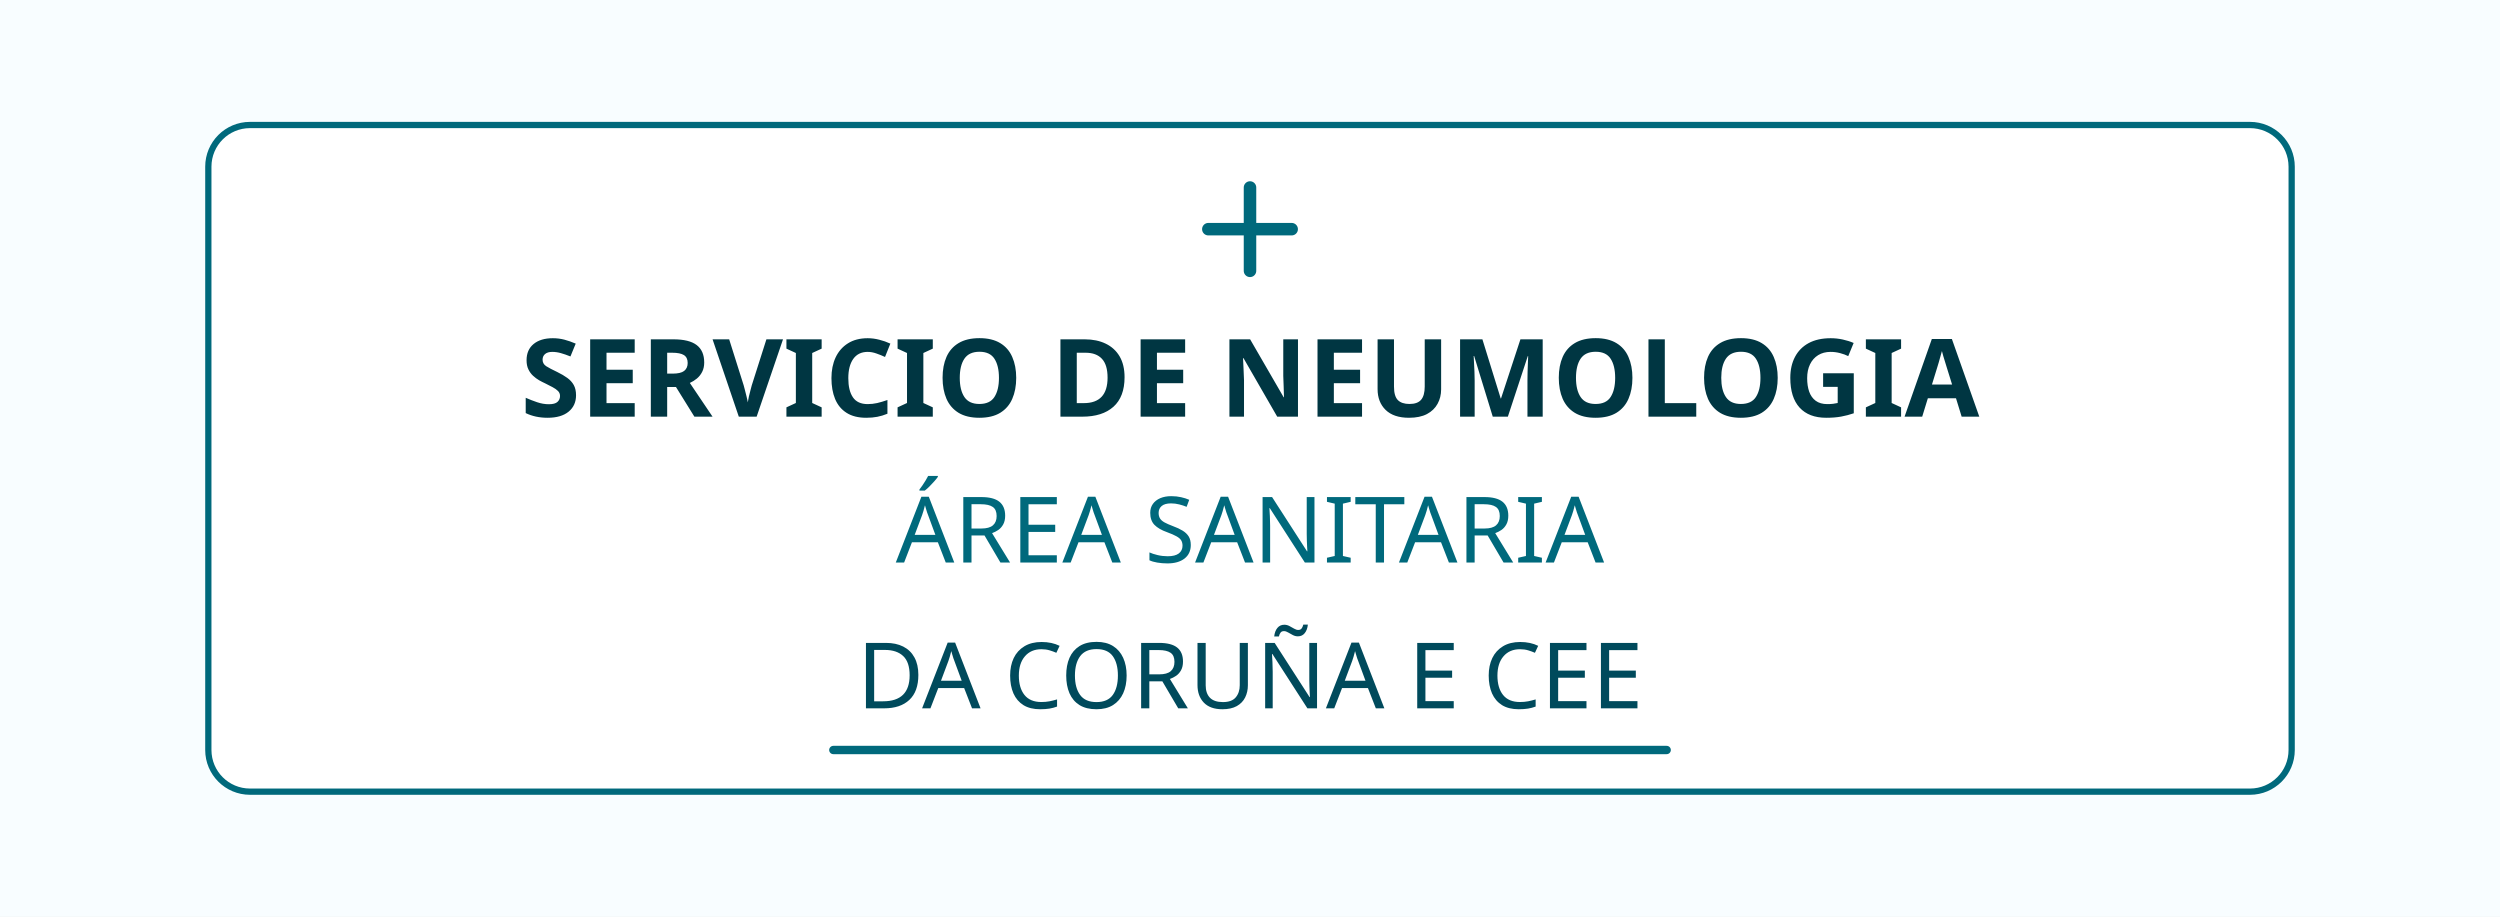
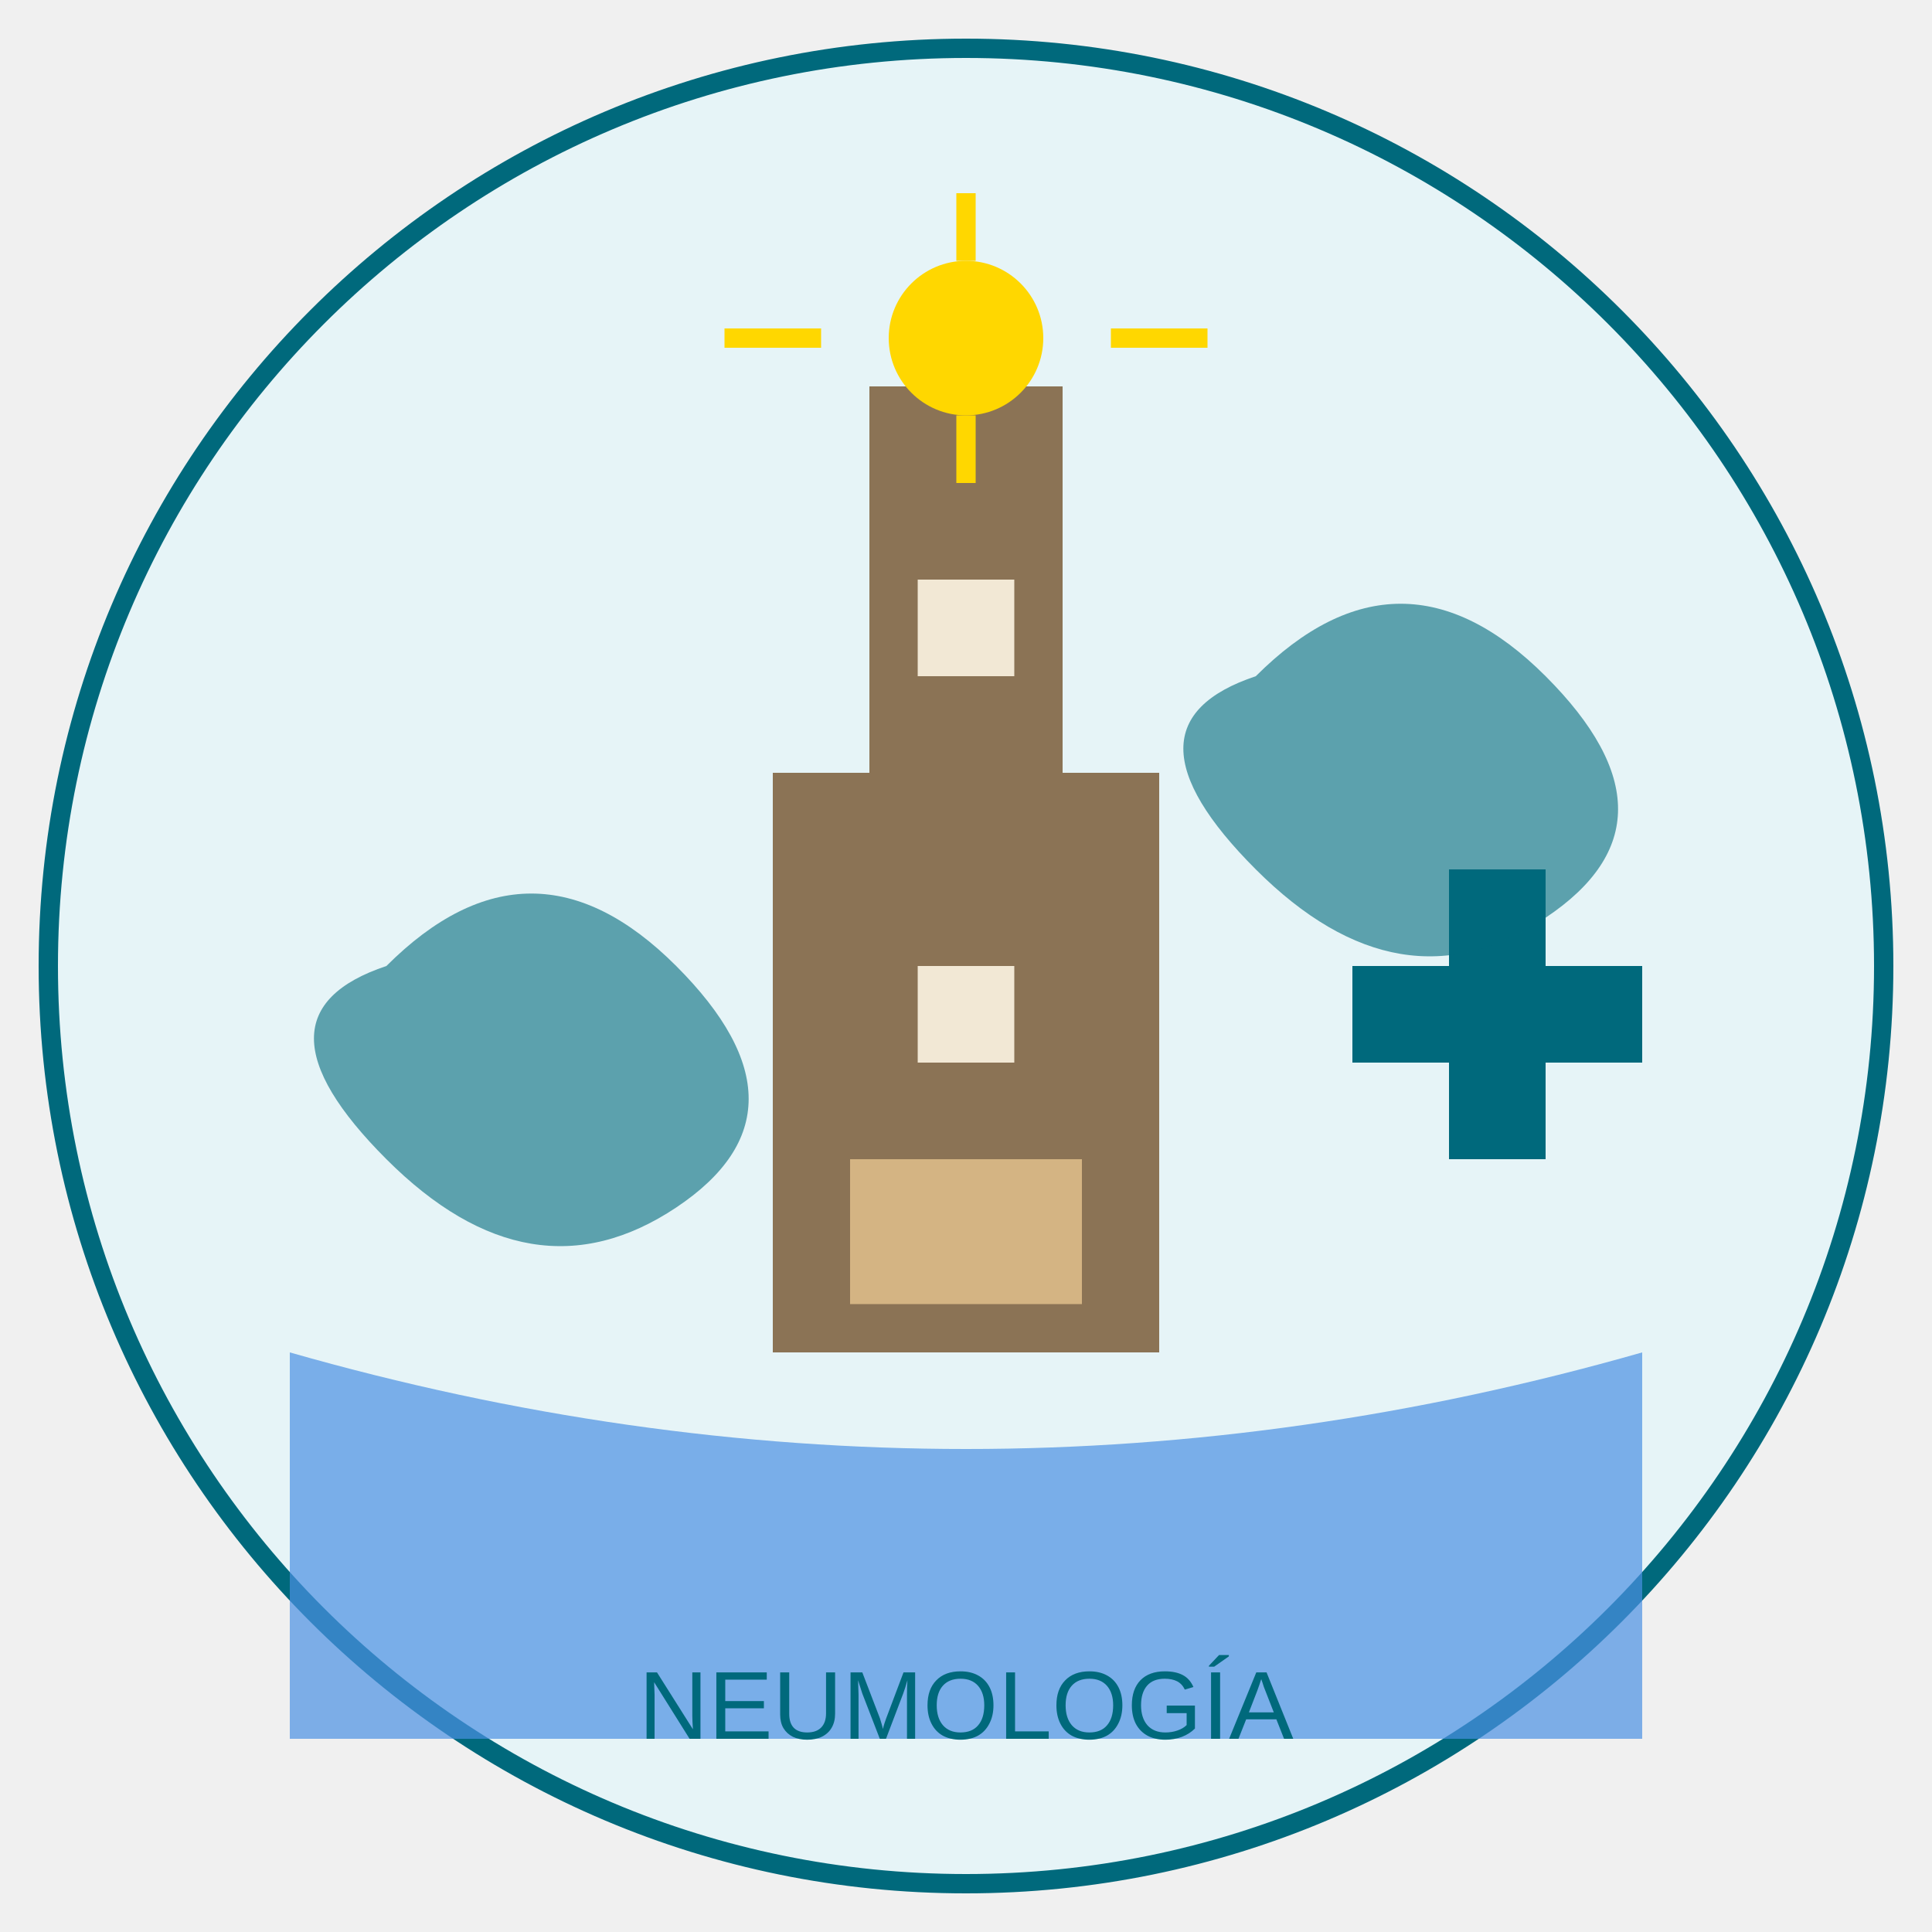
- <svg xmlns="http://www.w3.org/2000/svg" width="600" height="220" viewBox="0 0 600 220" fill="none">
-   <rect width="600" height="220" fill="#F8FDFF" />
-   <rect x="50" y="30" width="500" height="160" rx="10" fill="white" stroke="#00697C" stroke-width="1.5" />
-   <path d="M300,45 L300,65 M290,55 L310,55" stroke="#00697C" stroke-width="3" stroke-linecap="round" />
-   <text x="300" y="100" text-anchor="middle" font-family="'Segoe UI', Tahoma, Geneva, sans-serif" font-size="26" font-weight="700" fill="#003642">
-         SERVICIO DE NEUMOLOGIA
-     </text>
-   <text x="300" y="135" text-anchor="middle" font-family="'Segoe UI', Tahoma, Geneva, sans-serif" font-size="22" font-weight="500" fill="#00697C">
-         ÁREA SANITARIA
-     </text>
-   <text x="300" y="170" text-anchor="middle" font-family="'Segoe UI', Tahoma, Geneva, sans-serif" font-size="22" font-weight="500" fill="#004A5C">
-         DA CORUÑA E CEE
-     </text>
-   <line x1="200" y1="180" x2="400" y2="180" stroke="#00697C" stroke-width="2" stroke-linecap="round" />
+ <svg xmlns="http://www.w3.org/2000/svg" width="200" height="200" viewBox="0 0 200 200" fill="none">
+   <circle cx="100" cy="100" r="95" fill="#E6F4F7" stroke="#00697C" stroke-width="2" />
+   <path d="M30,140 Q100,160 170,140 L170,180 L30,180 Z" fill="#4A90E2" opacity="0.7" />
+   <path d="M90,80 L90,40 L110,40 L110,80 L120,80 L120,140 L80,140 L80,80 Z" fill="#8B7355" />
+   <rect x="95" y="60" width="10" height="10" fill="#F2E8D5" />
+   <rect x="95" y="100" width="10" height="10" fill="#F2E8D5" />
+   <rect x="88" y="120" width="24" height="15" fill="#D4B483" />
+   <circle cx="100" cy="35" r="8" fill="#FFD700" />
+   <path d="M100,27 L100,20 M100,43 L100,50 M85,35 L75,35 M115,35 L125,35" stroke="#FFD700" stroke-width="2" />
+   <path d="M140,110 L150,110 L150,120 L160,120 L160,110 L170,110 L170,100 L160,100 L160,90 L150,90 L150,100 L140,100 Z" fill="#00697C" />
+   <path d="M40,100 Q55,85 70,100 Q85,115 70,125 Q55,135 40,120 Q25,105 40,100Z" fill="#00697C" opacity="0.6" />
+   <path d="M130,70 Q145,55 160,70 Q175,85 160,95 Q145,105 130,90 Q115,75 130,70Z" fill="#00697C" opacity="0.6" />
+   <text x="100" y="180" text-anchor="middle" font-family="Arial" font-size="10" fill="#00697C">NEUMOLOGÍA</text>
</svg>
